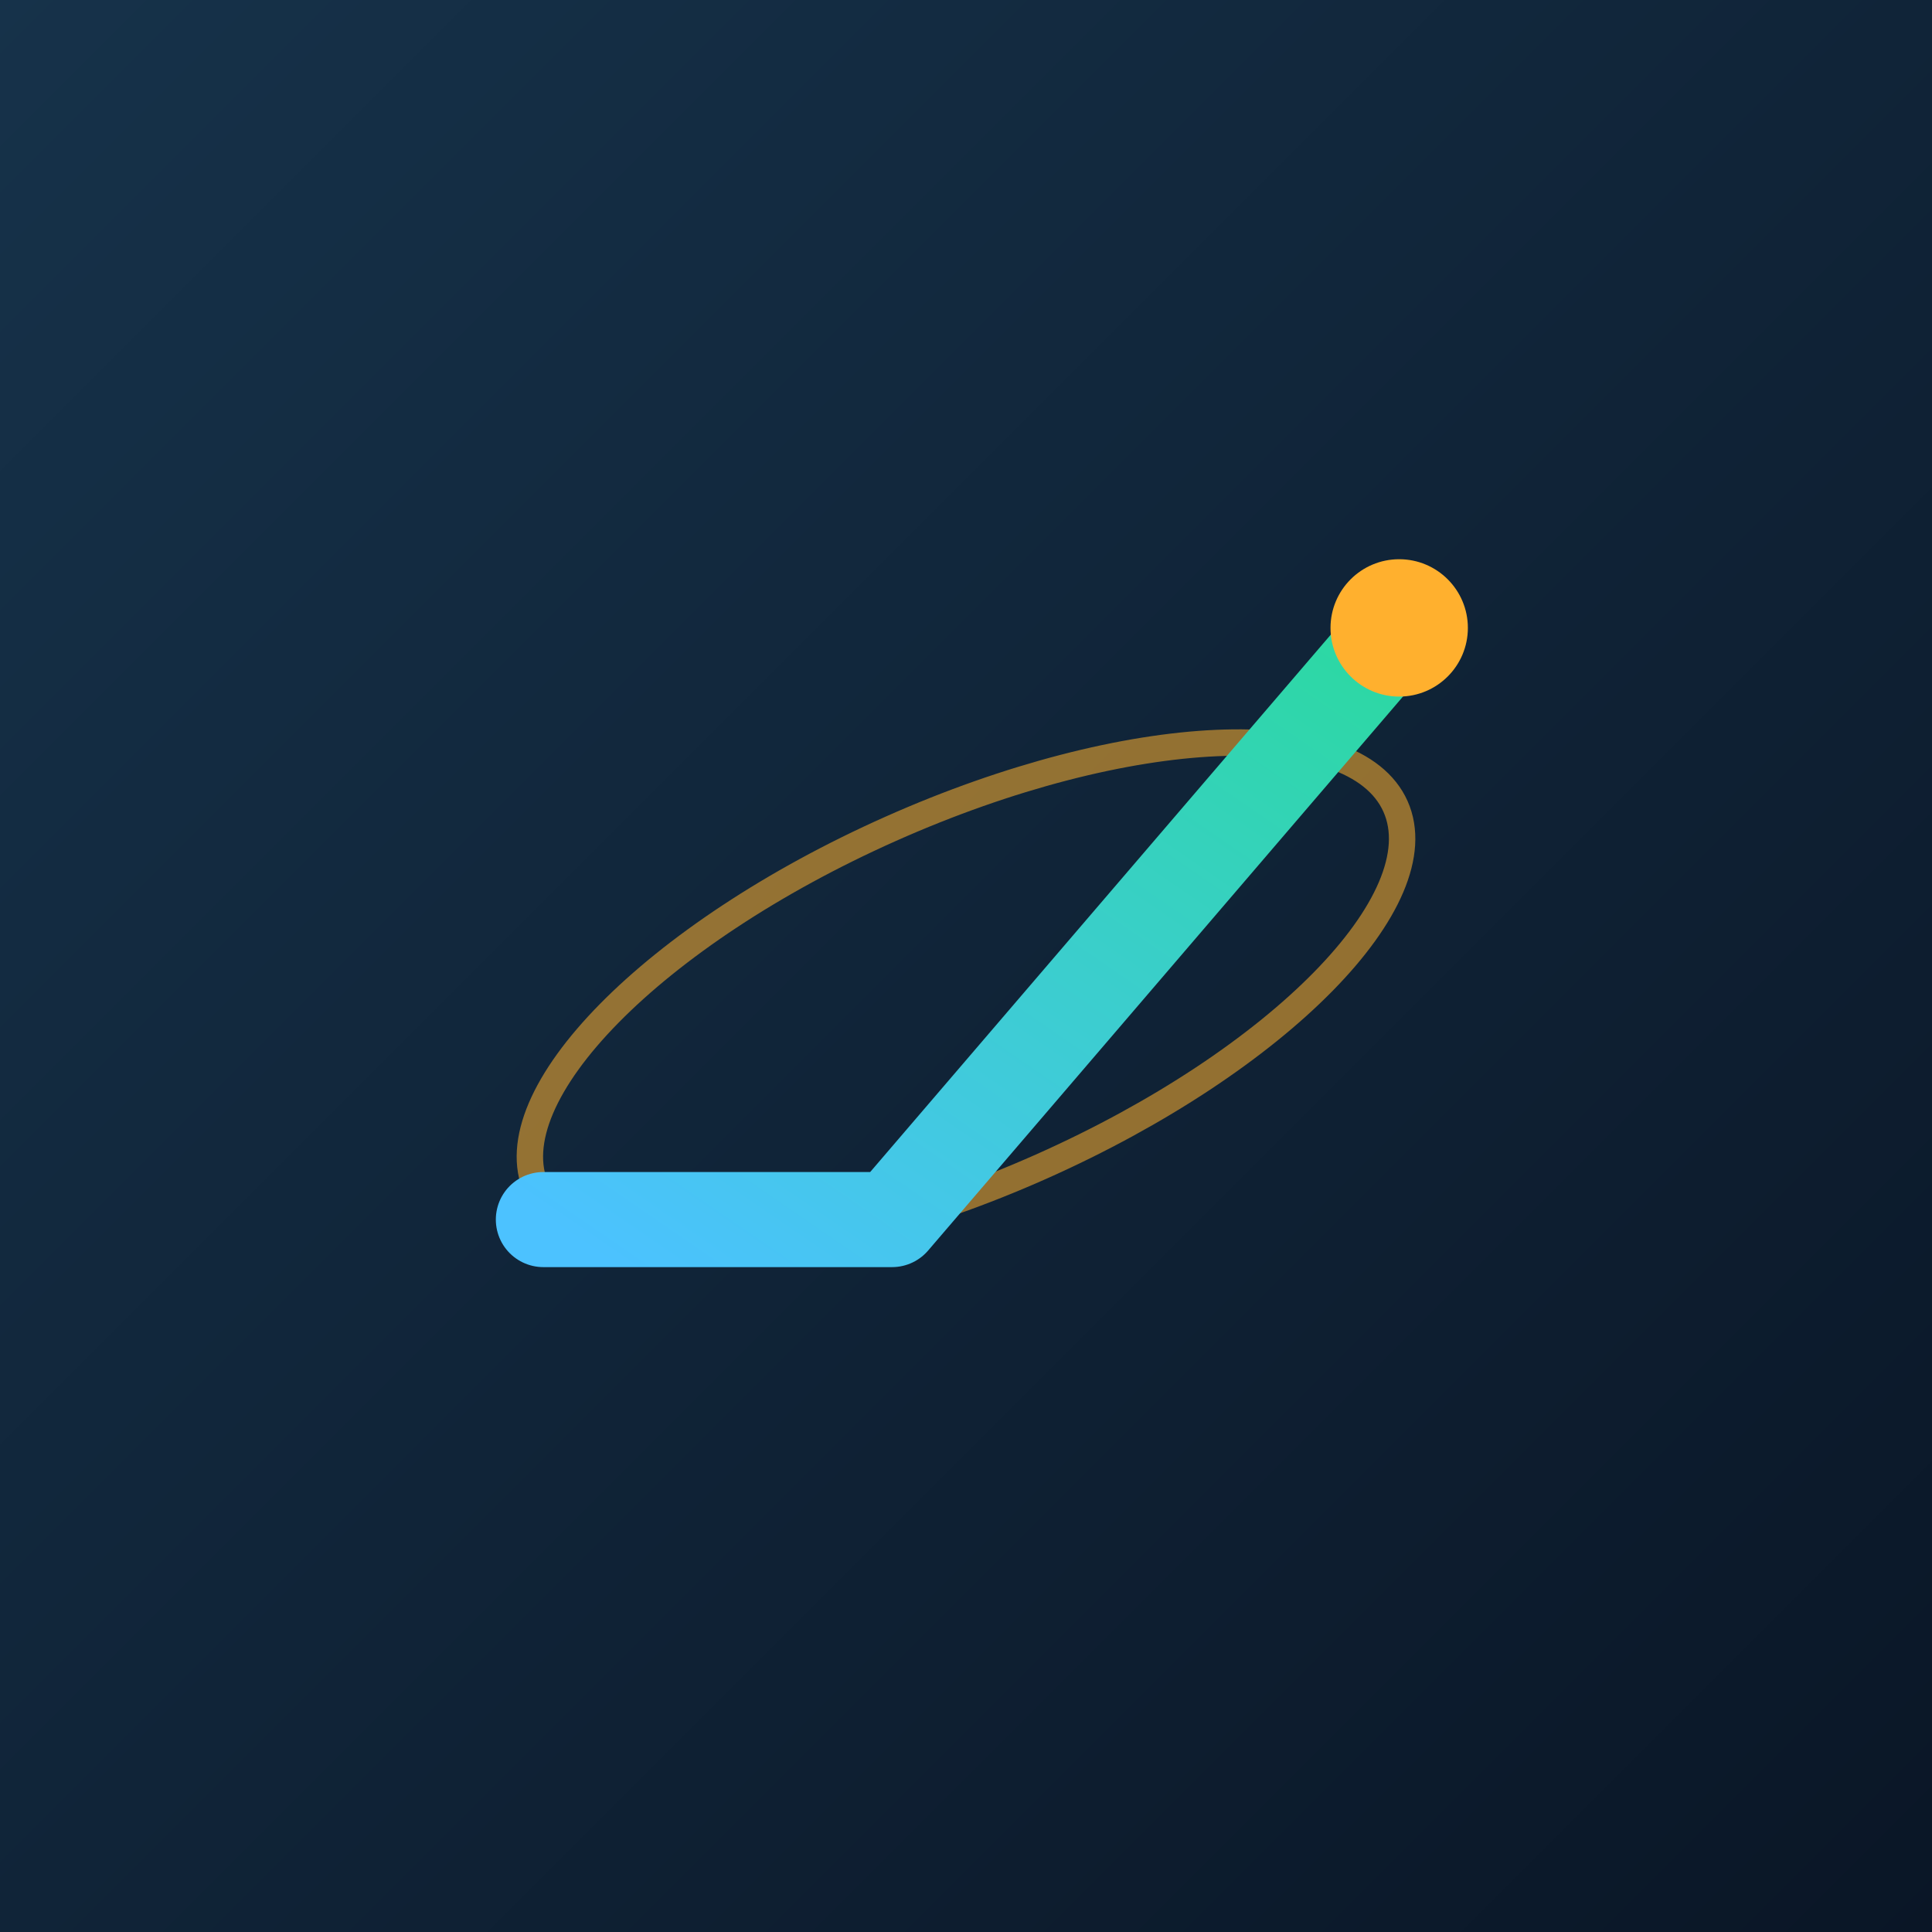
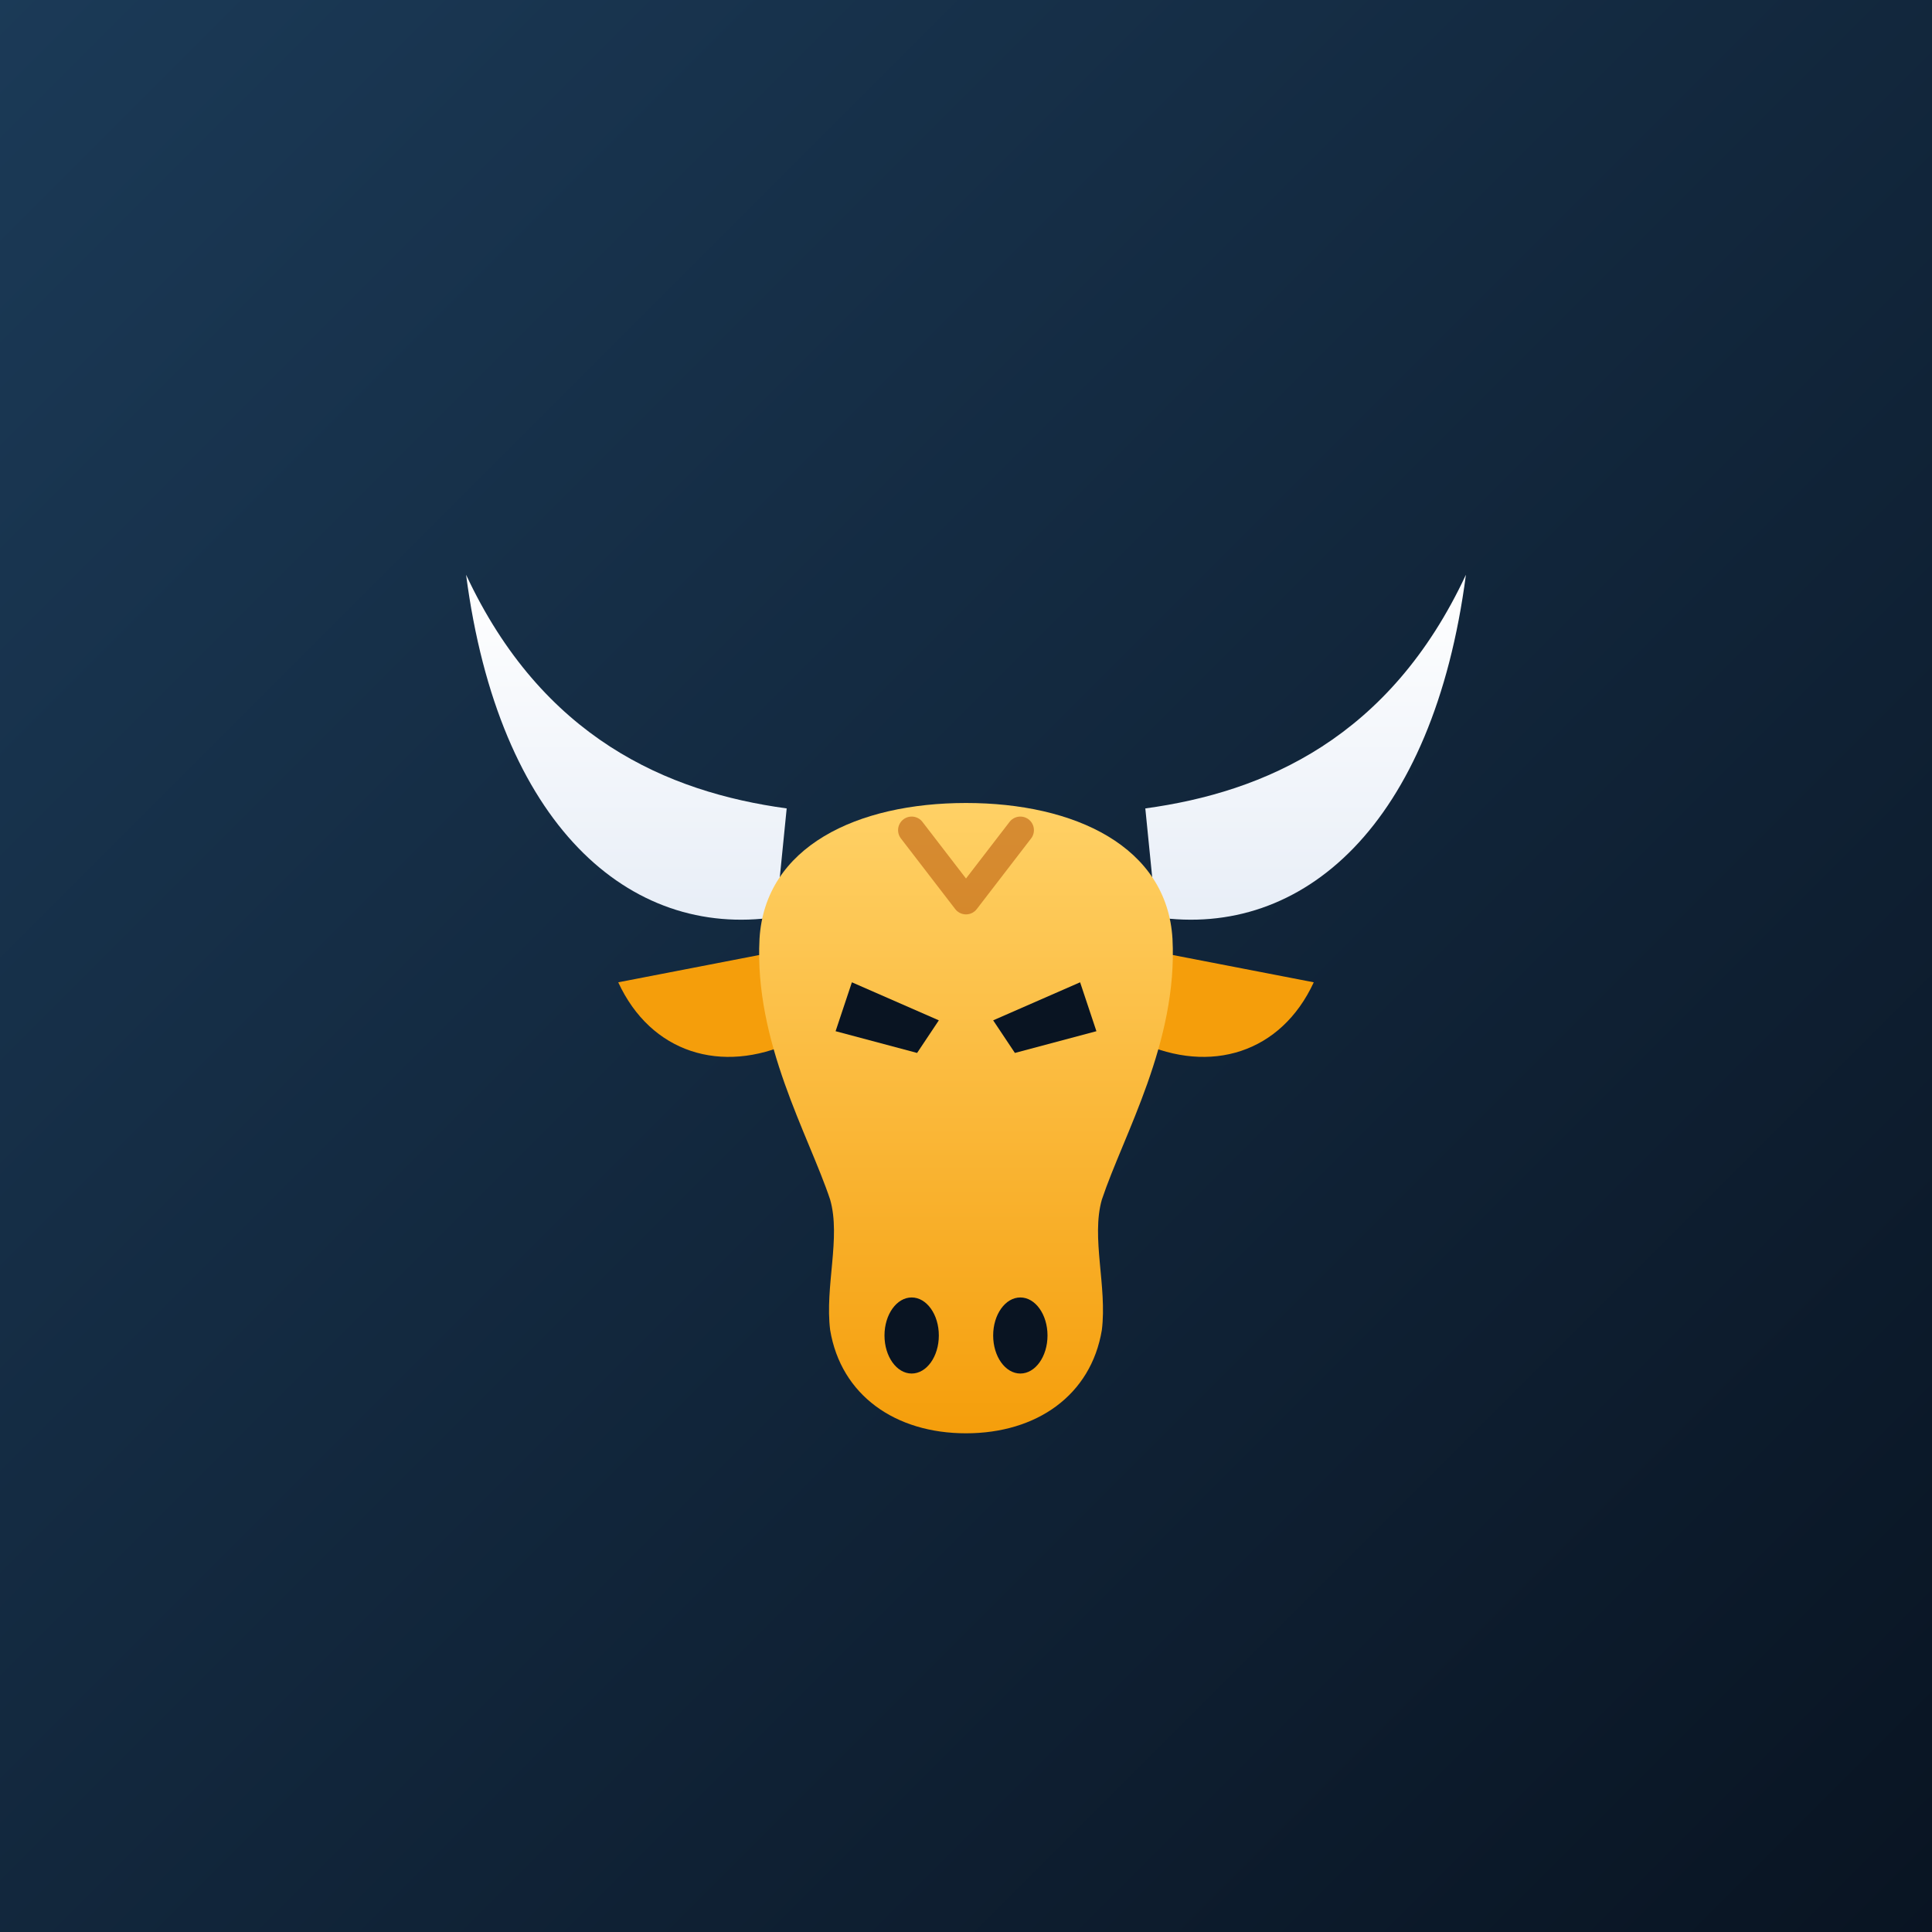
- <svg xmlns="http://www.w3.org/2000/svg" viewBox="0 0 512 512">
+ <svg xmlns="http://www.w3.org/2000/svg" viewBox="0 0 512 512" role="img" aria-label="NSE Universe">
  <defs>
    <linearGradient id="bg" x1="0" y1="0" x2="1" y2="1">
-       <stop offset="0" stop-color="#16324a" />
-       <stop offset="1" stop-color="#0a1626" />
+       <stop offset="0" stop-color="#1b3a57" />
+       <stop offset="1" stop-color="#091422" />
    </linearGradient>
-     <linearGradient id="ln" x1="0" y1="1" x2="1" y2="0">
-       <stop offset="0" stop-color="#4cc2ff" />
-       <stop offset="1" stop-color="#2bd99f" />
+     <linearGradient id="gold" x1="0" y1="0" x2="0" y2="1">
+       <stop offset="0" stop-color="#ffd166" />
+       <stop offset="1" stop-color="#f59e0b" />
+     </linearGradient>
+     <linearGradient id="horn" x1="0" y1="1" x2="0" y2="0">
+       <stop offset="0" stop-color="#e8eef7" />
+       <stop offset="1" stop-color="#ffffff" />
    </linearGradient>
  </defs>
  <rect width="512" height="512" fill="url(#bg)" />
-   <g transform="translate(256 256) scale(.7) translate(-256 -256)">
-     <ellipse cx="256" cy="268" rx="178" ry="70" transform="rotate(-24 256 268)" fill="none" stroke="#ffb02e" stroke-opacity=".55" stroke-width="10" />
-     <path d="M96 352 H228 L420 128" fill="none" stroke="url(#ln)" stroke-width="36" stroke-linecap="round" stroke-linejoin="round" />
-     <circle cx="420" cy="128" r="26" fill="#ffb02e" />
+   <g transform="translate(256 256) scale(.72) translate(-256 -256)">
+     <path d="M326 238 C380 246 428 204 440 112 C412 172 366 192 322 198 Z" fill="url(#horn)" />
+     <path d="M186 238 C132 246 84 204 72 112 C100 172 146 192 190 198 Z" fill="url(#horn)" />
+     <path d="M322 250 L384 262 C372 288 346 296 320 284 Z" fill="#f59e0b" />
+     <path d="M190 250 L128 262 C140 288 166 296 192 284 Z" fill="#f59e0b" />
+     <path d="M256 196 C296 196 330 212 332 246 C334 284 314 318 306 342 C302 356 308 374 306 390 C302 414 282 428 256 428 C230 428 210 414 206 390 C204 374 210 356 206 342 C198 318 178 284 180 246 C182 212 216 196 256 196 Z" fill="url(#gold)" />
+     <path d="M214 262 L246 276 L238 288 L208 280 Z" fill="#091422" />
+     <path d="M298 262 L266 276 L274 288 L304 280 Z" fill="#091422" />
+     <ellipse cx="236" cy="392" rx="10" ry="14" fill="#091422" />
+     <ellipse cx="276" cy="392" rx="10" ry="14" fill="#091422" />
+     <path d="M236 206 L256 232 L276 206" fill="none" stroke="#b45309" stroke-width="10" stroke-linecap="round" stroke-linejoin="round" opacity=".55" />
  </g>
</svg>
